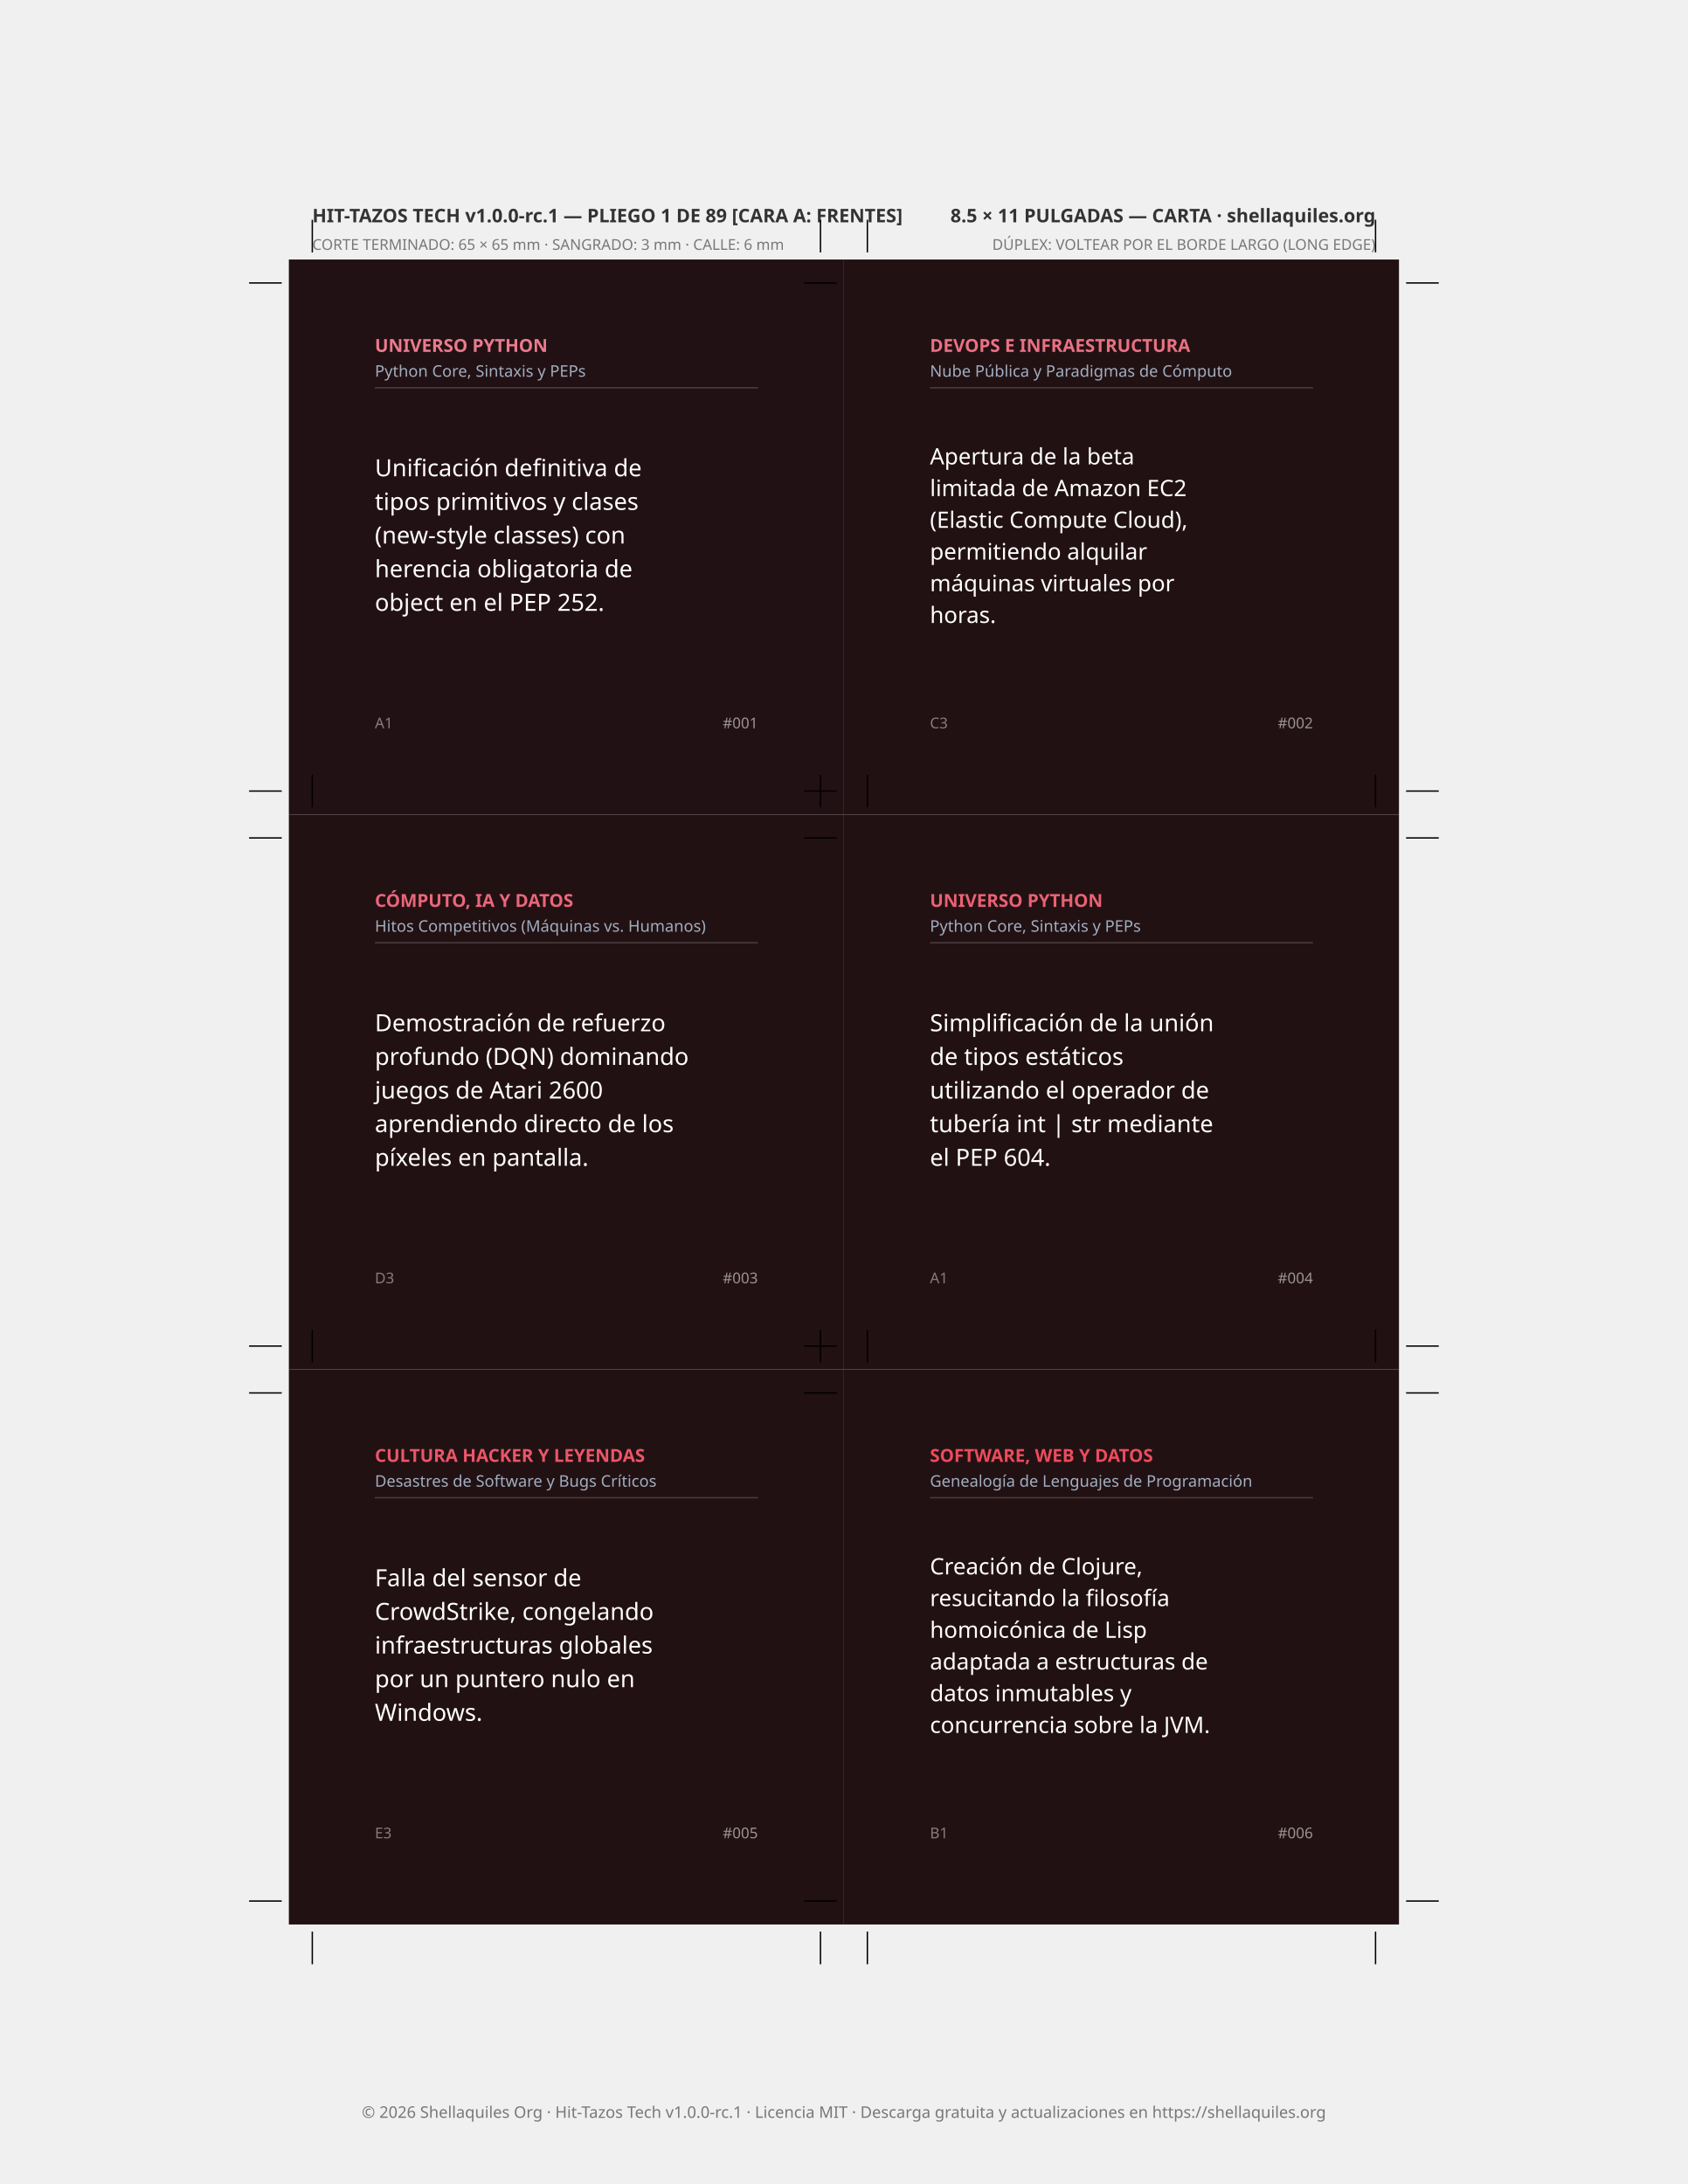
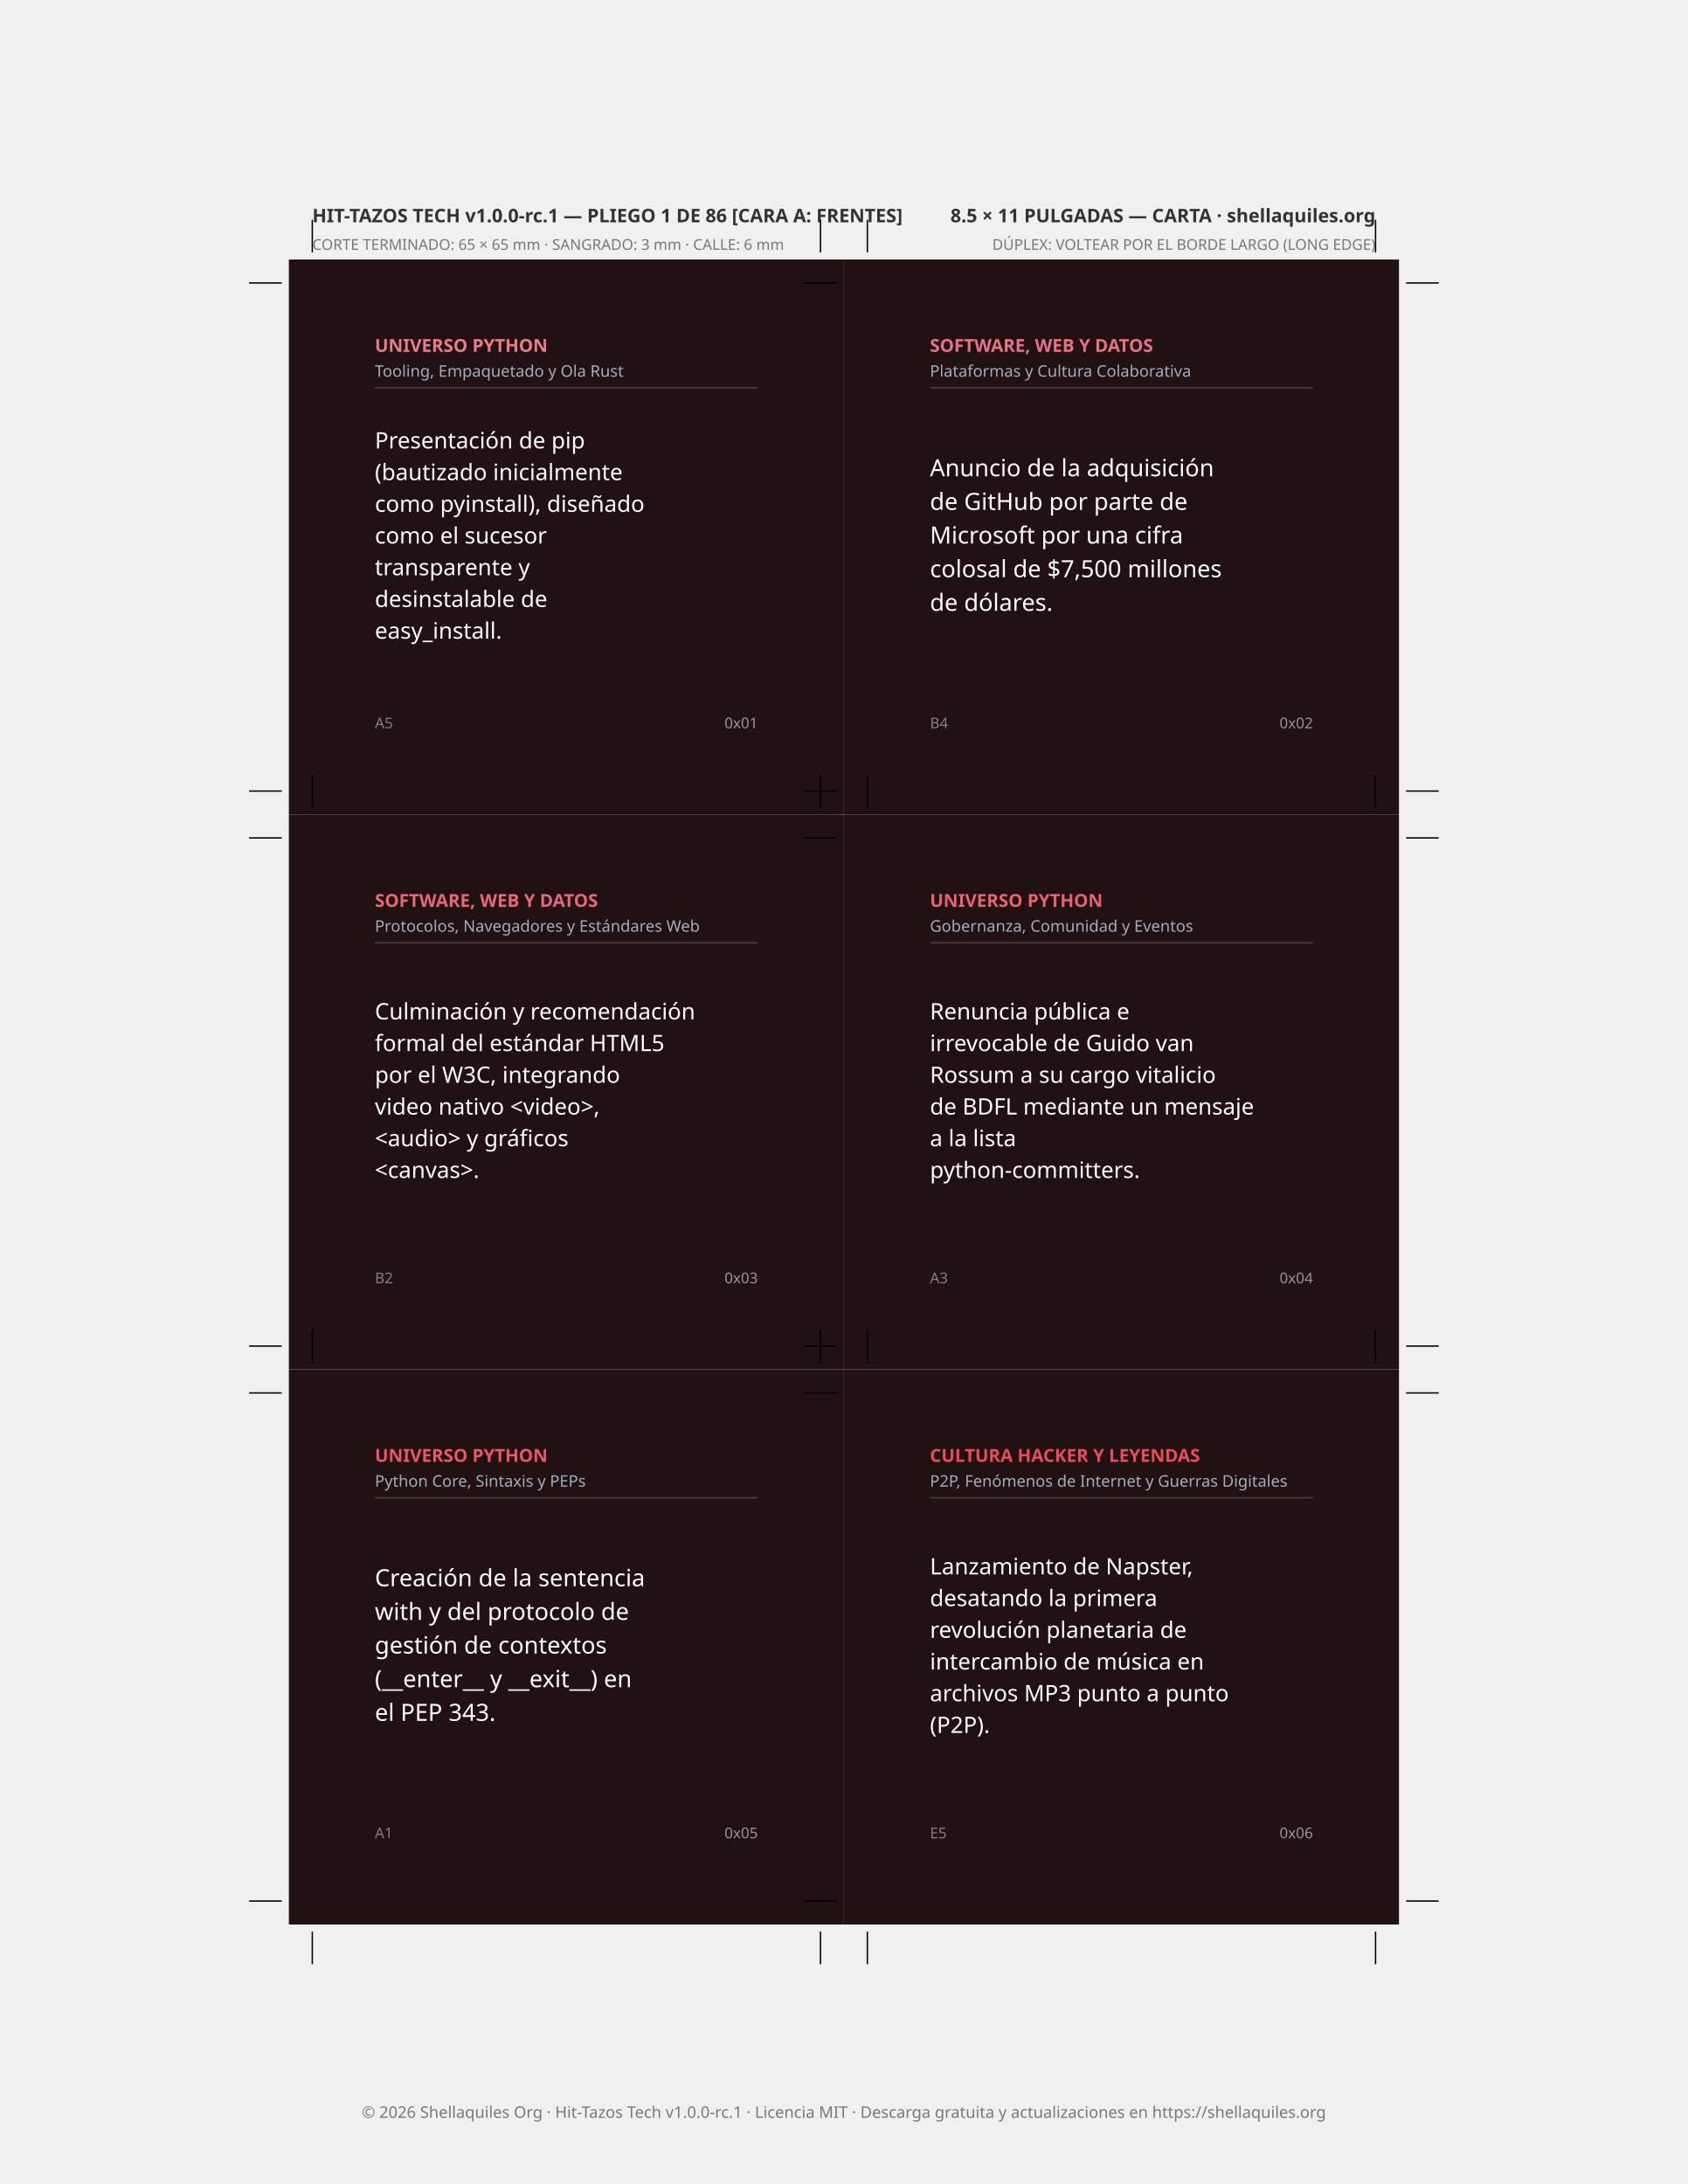
<svg xmlns="http://www.w3.org/2000/svg" width="215.9mm" height="279.4mm" viewBox="0 0 612 792" style="background-color: #ffffff;">
  <g id="encabezado_pliego">
-     <text x="113.24" y="80.61" font-family="'Outfit', sans-serif" font-size="6.8" font-weight="700" fill="#333333">HIT-TAZOS TECH v1.0.0-rc.1 — PLIEGO 1 DE 89 [CARA A: FRENTES]</text>
+     <text x="113.24" y="80.61" font-family="'Outfit', sans-serif" font-size="6.8" font-weight="700" fill="#333333">HIT-TAZOS TECH v1.0.0-rc.1 — PLIEGO 1 DE 86 [CARA A: FRENTES]</text>
    <text x="498.76" y="80.61" font-family="'Outfit', sans-serif" font-size="6.8" font-weight="700" fill="#333333" text-anchor="end">8.5 × 11 PULGADAS — CARTA · shellaquiles.org</text>
    <text x="113.24" y="90.61" font-family="'Outfit', sans-serif" font-size="5.4" font-weight="500" fill="#777777">CORTE TERMINADO: 65 × 65 mm · SANGRADO: 3 mm · CALLE: 6 mm</text>
    <text x="498.76" y="90.61" font-family="'Outfit', sans-serif" font-size="5.4" font-weight="500" fill="#777777" text-anchor="end">DÚPLEX: VOLTEAR POR EL BORDE LARGO (LONG EDGE)</text>
  </g>
  <g id="tarjetas_frente">
-     <g id="carta_001_frente">
+     <g id="carta_0_01_frente">
      <g stroke="#000000" stroke-width="0.5" stroke-linecap="square">
        <line x1="90.57" y1="102.61" x2="101.91" y2="102.61" />
        <line x1="113.24" y1="79.94" x2="113.24" y2="91.28" />
        <line x1="308.83" y1="102.61" x2="320.17" y2="102.61" />
        <line x1="297.50" y1="79.94" x2="297.50" y2="91.28" />
        <line x1="90.57" y1="286.87" x2="101.91" y2="286.87" />
        <line x1="113.24" y1="298.20" x2="113.24" y2="309.54" />
        <line x1="308.83" y1="286.87" x2="320.17" y2="286.87" />
        <line x1="297.50" y1="298.20" x2="297.50" y2="309.54" />
      </g>
      <rect x="104.74" y="94.11" width="201.26" height="201.26" fill="#221114" />
      <g transform="translate(113.24, 102.61)">
        <text x="22.68" y="25" font-family="'Outfit', sans-serif" font-size="6.5" font-weight="800" fill="#ea7b8e">UNIVERSO PYTHON</text>
-         <text x="22.68" y="34" font-family="'Outfit', sans-serif" font-size="5.8" font-weight="400" fill="#a0aec0">Python Core, Sintaxis y PEPs</text>
+         <text x="22.68" y="34" font-family="'Outfit', sans-serif" font-size="5.8" font-weight="400" fill="#a0aec0">Tooling, Empaquetado y Ola Rust</text>
        <line x1="22.68" y1="38" x2="161.57" y2="38" stroke="rgba(255,255,255,0.18)" stroke-width="0.5" />
-         <text font-family="'Outfit', sans-serif" font-size="8.6" font-weight="400" fill="#ffffff">
-           <tspan x="22.68" y="70.1">Unificación definitiva de</tspan>
-           <tspan x="22.68" y="82.3">tipos primitivos y clases</tspan>
-           <tspan x="22.68" y="94.5">(new-style classes) con</tspan>
-           <tspan x="22.68" y="106.7">herencia obligatoria de</tspan>
-           <tspan x="22.68" y="118.9">object en el PEP 252.</tspan>
+         <text font-family="'Outfit', sans-serif" font-size="8.2" font-weight="400" fill="#ffffff">
+           <tspan x="22.68" y="60.0">Presentación de pip</tspan>
+           <tspan x="22.68" y="71.5">(bautizado inicialmente</tspan>
+           <tspan x="22.68" y="83.0">como pyinstall), diseñado</tspan>
+           <tspan x="22.68" y="94.5">como el sucesor</tspan>
+           <tspan x="22.68" y="106.0">transparente y</tspan>
+           <tspan x="22.68" y="117.5">desinstalable de</tspan>
+           <tspan x="22.68" y="129.0">easy_install.</tspan>
        </text>
-         <text x="22.68" y="161.5" font-family="'Outfit', sans-serif" font-size="5.4" font-weight="500" fill="rgba(255,255,255,0.45)">A1</text>
-         <text x="161.57" y="161.5" font-family="'Space Grotesk', sans-serif" font-size="5.4" font-weight="500" fill="rgba(255,255,255,0.55)" text-anchor="end">#001</text>
+         <text x="22.68" y="161.5" font-family="'Outfit', sans-serif" font-size="5.4" font-weight="500" fill="rgba(255,255,255,0.45)">A5</text>
+         <text x="161.57" y="161.5" font-family="'Space Grotesk', sans-serif" font-size="5.4" font-weight="500" fill="rgba(255,255,255,0.55)" text-anchor="end">0x01</text>
      </g>
    </g>
-     <g id="carta_002_frente">
+     <g id="carta_0_02_frente">
      <g stroke="#000000" stroke-width="0.5" stroke-linecap="square">
        <line x1="291.83" y1="102.61" x2="303.17" y2="102.61" />
        <line x1="314.50" y1="79.94" x2="314.50" y2="91.28" />
        <line x1="510.09" y1="102.61" x2="521.43" y2="102.61" />
        <line x1="498.76" y1="79.94" x2="498.76" y2="91.28" />
        <line x1="291.83" y1="286.87" x2="303.17" y2="286.87" />
        <line x1="314.50" y1="298.20" x2="314.50" y2="309.54" />
        <line x1="510.09" y1="286.87" x2="521.43" y2="286.87" />
        <line x1="498.76" y1="298.20" x2="498.76" y2="309.54" />
      </g>
      <rect x="306.00" y="94.11" width="201.26" height="201.26" fill="#221113" />
      <g transform="translate(314.50, 102.61)">
-         <text x="22.68" y="25" font-family="'Outfit', sans-serif" font-size="6.5" font-weight="800" fill="#ea7184">DEVOPS E INFRAESTRUCTURA</text>
-         <text x="22.68" y="34" font-family="'Outfit', sans-serif" font-size="5.8" font-weight="400" fill="#a0aec0">Nube Pública y Paradigmas de Cómputo</text>
+         <text x="22.68" y="25" font-family="'Outfit', sans-serif" font-size="6.5" font-weight="800" fill="#ea7184">SOFTWARE, WEB Y DATOS</text>
+         <text x="22.68" y="34" font-family="'Outfit', sans-serif" font-size="5.8" font-weight="400" fill="#a0aec0">Plataformas y Cultura Colaborativa</text>
        <line x1="22.68" y1="38" x2="161.57" y2="38" stroke="rgba(255,255,255,0.18)" stroke-width="0.5" />
-         <text font-family="'Outfit', sans-serif" font-size="8.2" font-weight="400" fill="#ffffff">
-           <tspan x="22.68" y="65.8">Apertura de la beta</tspan>
-           <tspan x="22.68" y="77.3">limitada de Amazon EC2</tspan>
-           <tspan x="22.68" y="88.8">(Elastic Compute Cloud),</tspan>
-           <tspan x="22.68" y="100.3">permitiendo alquilar</tspan>
-           <tspan x="22.68" y="111.8">máquinas virtuales por</tspan>
-           <tspan x="22.68" y="123.3">horas.</tspan>
+         <text font-family="'Outfit', sans-serif" font-size="8.6" font-weight="400" fill="#ffffff">
+           <tspan x="22.68" y="70.1">Anuncio de la adquisición</tspan>
+           <tspan x="22.68" y="82.3">de GitHub por parte de</tspan>
+           <tspan x="22.68" y="94.5">Microsoft por una cifra</tspan>
+           <tspan x="22.68" y="106.7">colosal de $7,500 millones</tspan>
+           <tspan x="22.68" y="118.9">de dólares.</tspan>
        </text>
-         <text x="22.68" y="161.5" font-family="'Outfit', sans-serif" font-size="5.4" font-weight="500" fill="rgba(255,255,255,0.45)">C3</text>
-         <text x="161.57" y="161.5" font-family="'Space Grotesk', sans-serif" font-size="5.4" font-weight="500" fill="rgba(255,255,255,0.55)" text-anchor="end">#002</text>
+         <text x="22.68" y="161.5" font-family="'Outfit', sans-serif" font-size="5.4" font-weight="500" fill="rgba(255,255,255,0.45)">B4</text>
+         <text x="161.57" y="161.5" font-family="'Space Grotesk', sans-serif" font-size="5.4" font-weight="500" fill="rgba(255,255,255,0.55)" text-anchor="end">0x02</text>
      </g>
    </g>
-     <g id="carta_003_frente">
+     <g id="carta_0_03_frente">
      <g stroke="#000000" stroke-width="0.5" stroke-linecap="square">
        <line x1="90.57" y1="303.87" x2="101.91" y2="303.87" />
        <line x1="113.24" y1="281.20" x2="113.24" y2="292.54" />
        <line x1="308.83" y1="303.87" x2="320.17" y2="303.87" />
        <line x1="297.50" y1="281.20" x2="297.50" y2="292.54" />
        <line x1="90.57" y1="488.13" x2="101.91" y2="488.13" />
        <line x1="113.24" y1="499.46" x2="113.24" y2="510.80" />
        <line x1="308.83" y1="488.13" x2="320.17" y2="488.13" />
        <line x1="297.50" y1="499.46" x2="297.50" y2="510.80" />
      </g>
      <rect x="104.74" y="295.37" width="201.26" height="201.26" fill="#221113" />
      <g transform="translate(113.24, 303.87)">
-         <text x="22.68" y="25" font-family="'Outfit', sans-serif" font-size="6.5" font-weight="800" fill="#ea667a">CÓMPUTO, IA Y DATOS</text>
-         <text x="22.68" y="34" font-family="'Outfit', sans-serif" font-size="5.8" font-weight="400" fill="#a0aec0">Hitos Competitivos (Máquinas vs. Humanos)</text>
+         <text x="22.68" y="25" font-family="'Outfit', sans-serif" font-size="6.5" font-weight="800" fill="#ea667a">SOFTWARE, WEB Y DATOS</text>
+         <text x="22.68" y="34" font-family="'Outfit', sans-serif" font-size="5.8" font-weight="400" fill="#a0aec0">Protocolos, Navegadores y Estándares Web</text>
        <line x1="22.68" y1="38" x2="161.57" y2="38" stroke="rgba(255,255,255,0.18)" stroke-width="0.5" />
-         <text font-family="'Outfit', sans-serif" font-size="8.6" font-weight="400" fill="#ffffff">
-           <tspan x="22.68" y="70.1">Demostración de refuerzo</tspan>
-           <tspan x="22.68" y="82.3">profundo (DQN) dominando</tspan>
-           <tspan x="22.68" y="94.5">juegos de Atari 2600</tspan>
-           <tspan x="22.68" y="106.7">aprendiendo directo de los</tspan>
-           <tspan x="22.68" y="118.9">píxeles en pantalla.</tspan>
+         <text font-family="'Outfit', sans-serif" font-size="8.2" font-weight="400" fill="#ffffff">
+           <tspan x="22.68" y="65.8">Culminación y recomendación</tspan>
+           <tspan x="22.68" y="77.3">formal del estándar HTML5</tspan>
+           <tspan x="22.68" y="88.8">por el W3C, integrando</tspan>
+           <tspan x="22.68" y="100.3">video nativo &lt;video&gt;,</tspan>
+           <tspan x="22.68" y="111.8">&lt;audio&gt; y gráficos</tspan>
+           <tspan x="22.68" y="123.3">&lt;canvas&gt;.</tspan>
        </text>
-         <text x="22.68" y="161.5" font-family="'Outfit', sans-serif" font-size="5.4" font-weight="500" fill="rgba(255,255,255,0.45)">D3</text>
-         <text x="161.57" y="161.5" font-family="'Space Grotesk', sans-serif" font-size="5.4" font-weight="500" fill="rgba(255,255,255,0.55)" text-anchor="end">#003</text>
+         <text x="22.68" y="161.5" font-family="'Outfit', sans-serif" font-size="5.4" font-weight="500" fill="rgba(255,255,255,0.45)">B2</text>
+         <text x="161.57" y="161.5" font-family="'Space Grotesk', sans-serif" font-size="5.4" font-weight="500" fill="rgba(255,255,255,0.55)" text-anchor="end">0x03</text>
      </g>
    </g>
-     <g id="carta_004_frente">
+     <g id="carta_0_04_frente">
      <g stroke="#000000" stroke-width="0.5" stroke-linecap="square">
        <line x1="291.83" y1="303.87" x2="303.17" y2="303.87" />
        <line x1="314.50" y1="281.20" x2="314.50" y2="292.54" />
        <line x1="510.09" y1="303.87" x2="521.43" y2="303.87" />
        <line x1="498.76" y1="281.20" x2="498.76" y2="292.54" />
        <line x1="291.83" y1="488.13" x2="303.17" y2="488.13" />
        <line x1="314.50" y1="499.46" x2="314.50" y2="510.80" />
        <line x1="510.09" y1="488.13" x2="521.43" y2="488.13" />
        <line x1="498.76" y1="499.46" x2="498.76" y2="510.80" />
      </g>
      <rect x="306.00" y="295.37" width="201.26" height="201.26" fill="#221113" />
      <g transform="translate(314.50, 303.87)">
        <text x="22.68" y="25" font-family="'Outfit', sans-serif" font-size="6.5" font-weight="800" fill="#ea6173">UNIVERSO PYTHON</text>
-         <text x="22.68" y="34" font-family="'Outfit', sans-serif" font-size="5.8" font-weight="400" fill="#a0aec0">Python Core, Sintaxis y PEPs</text>
+         <text x="22.68" y="34" font-family="'Outfit', sans-serif" font-size="5.8" font-weight="400" fill="#a0aec0">Gobernanza, Comunidad y Eventos</text>
        <line x1="22.68" y1="38" x2="161.57" y2="38" stroke="rgba(255,255,255,0.18)" stroke-width="0.5" />
-         <text font-family="'Outfit', sans-serif" font-size="8.6" font-weight="400" fill="#ffffff">
-           <tspan x="22.68" y="70.1">Simplificación de la unión</tspan>
-           <tspan x="22.68" y="82.3">de tipos estáticos</tspan>
-           <tspan x="22.68" y="94.5">utilizando el operador de</tspan>
-           <tspan x="22.68" y="106.7">tubería int | str mediante</tspan>
-           <tspan x="22.68" y="118.9">el PEP 604.</tspan>
+         <text font-family="'Outfit', sans-serif" font-size="8.2" font-weight="400" fill="#ffffff">
+           <tspan x="22.68" y="65.8">Renuncia pública e</tspan>
+           <tspan x="22.68" y="77.3">irrevocable de Guido van</tspan>
+           <tspan x="22.68" y="88.8">Rossum a su cargo vitalicio</tspan>
+           <tspan x="22.68" y="100.3">de BDFL mediante un mensaje</tspan>
+           <tspan x="22.68" y="111.8">a la lista</tspan>
+           <tspan x="22.68" y="123.3">python-committers.</tspan>
        </text>
-         <text x="22.68" y="161.5" font-family="'Outfit', sans-serif" font-size="5.4" font-weight="500" fill="rgba(255,255,255,0.45)">A1</text>
-         <text x="161.57" y="161.5" font-family="'Space Grotesk', sans-serif" font-size="5.4" font-weight="500" fill="rgba(255,255,255,0.55)" text-anchor="end">#004</text>
+         <text x="22.68" y="161.5" font-family="'Outfit', sans-serif" font-size="5.4" font-weight="500" fill="rgba(255,255,255,0.45)">A3</text>
+         <text x="161.57" y="161.5" font-family="'Space Grotesk', sans-serif" font-size="5.4" font-weight="500" fill="rgba(255,255,255,0.55)" text-anchor="end">0x04</text>
      </g>
    </g>
-     <g id="carta_005_frente">
+     <g id="carta_0_05_frente">
      <g stroke="#000000" stroke-width="0.5" stroke-linecap="square">
        <line x1="90.57" y1="505.13" x2="101.91" y2="505.13" />
        <line x1="113.24" y1="482.46" x2="113.24" y2="493.80" />
        <line x1="308.83" y1="505.13" x2="320.17" y2="505.13" />
        <line x1="297.50" y1="482.46" x2="297.50" y2="493.80" />
        <line x1="90.57" y1="689.39" x2="101.91" y2="689.39" />
        <line x1="113.24" y1="700.72" x2="113.24" y2="712.06" />
        <line x1="308.83" y1="689.39" x2="320.17" y2="689.39" />
        <line x1="297.50" y1="700.72" x2="297.50" y2="712.06" />
      </g>
      <rect x="104.74" y="496.63" width="201.26" height="201.26" fill="#221113" />
      <g transform="translate(113.24, 505.13)">
-         <text x="22.68" y="25" font-family="'Outfit', sans-serif" font-size="6.5" font-weight="800" fill="#eb5668">CULTURA HACKER Y LEYENDAS</text>
-         <text x="22.68" y="34" font-family="'Outfit', sans-serif" font-size="5.8" font-weight="400" fill="#a0aec0">Desastres de Software y Bugs Críticos</text>
+         <text x="22.68" y="25" font-family="'Outfit', sans-serif" font-size="6.5" font-weight="800" fill="#eb5668">UNIVERSO PYTHON</text>
+         <text x="22.68" y="34" font-family="'Outfit', sans-serif" font-size="5.8" font-weight="400" fill="#a0aec0">Python Core, Sintaxis y PEPs</text>
        <line x1="22.68" y1="38" x2="161.57" y2="38" stroke="rgba(255,255,255,0.18)" stroke-width="0.5" />
        <text font-family="'Outfit', sans-serif" font-size="8.6" font-weight="400" fill="#ffffff">
-           <tspan x="22.68" y="70.1">Falla del sensor de</tspan>
-           <tspan x="22.68" y="82.3">CrowdStrike, congelando</tspan>
-           <tspan x="22.68" y="94.5">infraestructuras globales</tspan>
-           <tspan x="22.68" y="106.7">por un puntero nulo en</tspan>
-           <tspan x="22.68" y="118.9">Windows.</tspan>
+           <tspan x="22.68" y="70.1">Creación de la sentencia</tspan>
+           <tspan x="22.68" y="82.3">with y del protocolo de</tspan>
+           <tspan x="22.68" y="94.5">gestión de contextos</tspan>
+           <tspan x="22.68" y="106.7">(__enter__ y __exit__) en</tspan>
+           <tspan x="22.68" y="118.9">el PEP 343.</tspan>
        </text>
-         <text x="22.68" y="161.5" font-family="'Outfit', sans-serif" font-size="5.4" font-weight="500" fill="rgba(255,255,255,0.45)">E3</text>
-         <text x="161.57" y="161.5" font-family="'Space Grotesk', sans-serif" font-size="5.4" font-weight="500" fill="rgba(255,255,255,0.55)" text-anchor="end">#005</text>
+         <text x="22.68" y="161.5" font-family="'Outfit', sans-serif" font-size="5.4" font-weight="500" fill="rgba(255,255,255,0.45)">A1</text>
+         <text x="161.57" y="161.5" font-family="'Space Grotesk', sans-serif" font-size="5.4" font-weight="500" fill="rgba(255,255,255,0.55)" text-anchor="end">0x05</text>
      </g>
    </g>
-     <g id="carta_006_frente">
+     <g id="carta_0_06_frente">
      <g stroke="#000000" stroke-width="0.5" stroke-linecap="square">
        <line x1="291.83" y1="505.13" x2="303.17" y2="505.13" />
        <line x1="314.50" y1="482.46" x2="314.50" y2="493.80" />
        <line x1="510.09" y1="505.13" x2="521.43" y2="505.13" />
        <line x1="498.76" y1="482.46" x2="498.76" y2="493.80" />
        <line x1="291.83" y1="689.39" x2="303.17" y2="689.39" />
        <line x1="314.50" y1="700.72" x2="314.50" y2="712.06" />
        <line x1="510.09" y1="689.39" x2="521.43" y2="689.39" />
        <line x1="498.76" y1="700.72" x2="498.76" y2="712.06" />
      </g>
      <rect x="306.00" y="496.63" width="201.26" height="201.26" fill="#221113" />
      <g transform="translate(314.50, 505.13)">
-         <text x="22.68" y="25" font-family="'Outfit', sans-serif" font-size="6.5" font-weight="800" fill="#ec4b5d">SOFTWARE, WEB Y DATOS</text>
-         <text x="22.68" y="34" font-family="'Outfit', sans-serif" font-size="5.8" font-weight="400" fill="#a0aec0">Genealogía de Lenguajes de Programación</text>
+         <text x="22.68" y="25" font-family="'Outfit', sans-serif" font-size="6.5" font-weight="800" fill="#ec4b5d">CULTURA HACKER Y LEYENDAS</text>
+         <text x="22.68" y="34" font-family="'Outfit', sans-serif" font-size="5.8" font-weight="400" fill="#a0aec0">P2P, Fenómenos de Internet y Guerras Digitales</text>
        <line x1="22.68" y1="38" x2="161.57" y2="38" stroke="rgba(255,255,255,0.18)" stroke-width="0.5" />
        <text font-family="'Outfit', sans-serif" font-size="8.2" font-weight="400" fill="#ffffff">
-           <tspan x="22.68" y="65.8">Creación de Clojure,</tspan>
-           <tspan x="22.68" y="77.3">resucitando la filosofía</tspan>
-           <tspan x="22.68" y="88.8">homoicónica de Lisp</tspan>
-           <tspan x="22.68" y="100.3">adaptada a estructuras de</tspan>
-           <tspan x="22.68" y="111.8">datos inmutables y</tspan>
-           <tspan x="22.68" y="123.3">concurrencia sobre la JVM.</tspan>
+           <tspan x="22.68" y="65.8">Lanzamiento de Napster,</tspan>
+           <tspan x="22.68" y="77.3">desatando la primera</tspan>
+           <tspan x="22.68" y="88.8">revolución planetaria de</tspan>
+           <tspan x="22.68" y="100.3">intercambio de música en</tspan>
+           <tspan x="22.68" y="111.8">archivos MP3 punto a punto</tspan>
+           <tspan x="22.68" y="123.3">(P2P).</tspan>
        </text>
-         <text x="22.68" y="161.5" font-family="'Outfit', sans-serif" font-size="5.4" font-weight="500" fill="rgba(255,255,255,0.45)">B1</text>
-         <text x="161.57" y="161.5" font-family="'Space Grotesk', sans-serif" font-size="5.4" font-weight="500" fill="rgba(255,255,255,0.55)" text-anchor="end">#006</text>
+         <text x="22.68" y="161.5" font-family="'Outfit', sans-serif" font-size="5.4" font-weight="500" fill="rgba(255,255,255,0.45)">E5</text>
+         <text x="161.57" y="161.5" font-family="'Space Grotesk', sans-serif" font-size="5.4" font-weight="500" fill="rgba(255,255,255,0.55)" text-anchor="end">0x06</text>
      </g>
    </g>
  </g>
  <g id="pie_pliego">
    <text x="306.00" y="768.00" font-family="'Outfit', sans-serif" font-size="5.8" font-weight="500" fill="#777777" text-anchor="middle">© 2026 Shellaquiles Org · Hit-Tazos Tech v1.0.0-rc.1 · Licencia MIT · Descarga gratuita y actualizaciones en https://shellaquiles.org</text>
  </g>
</svg>
